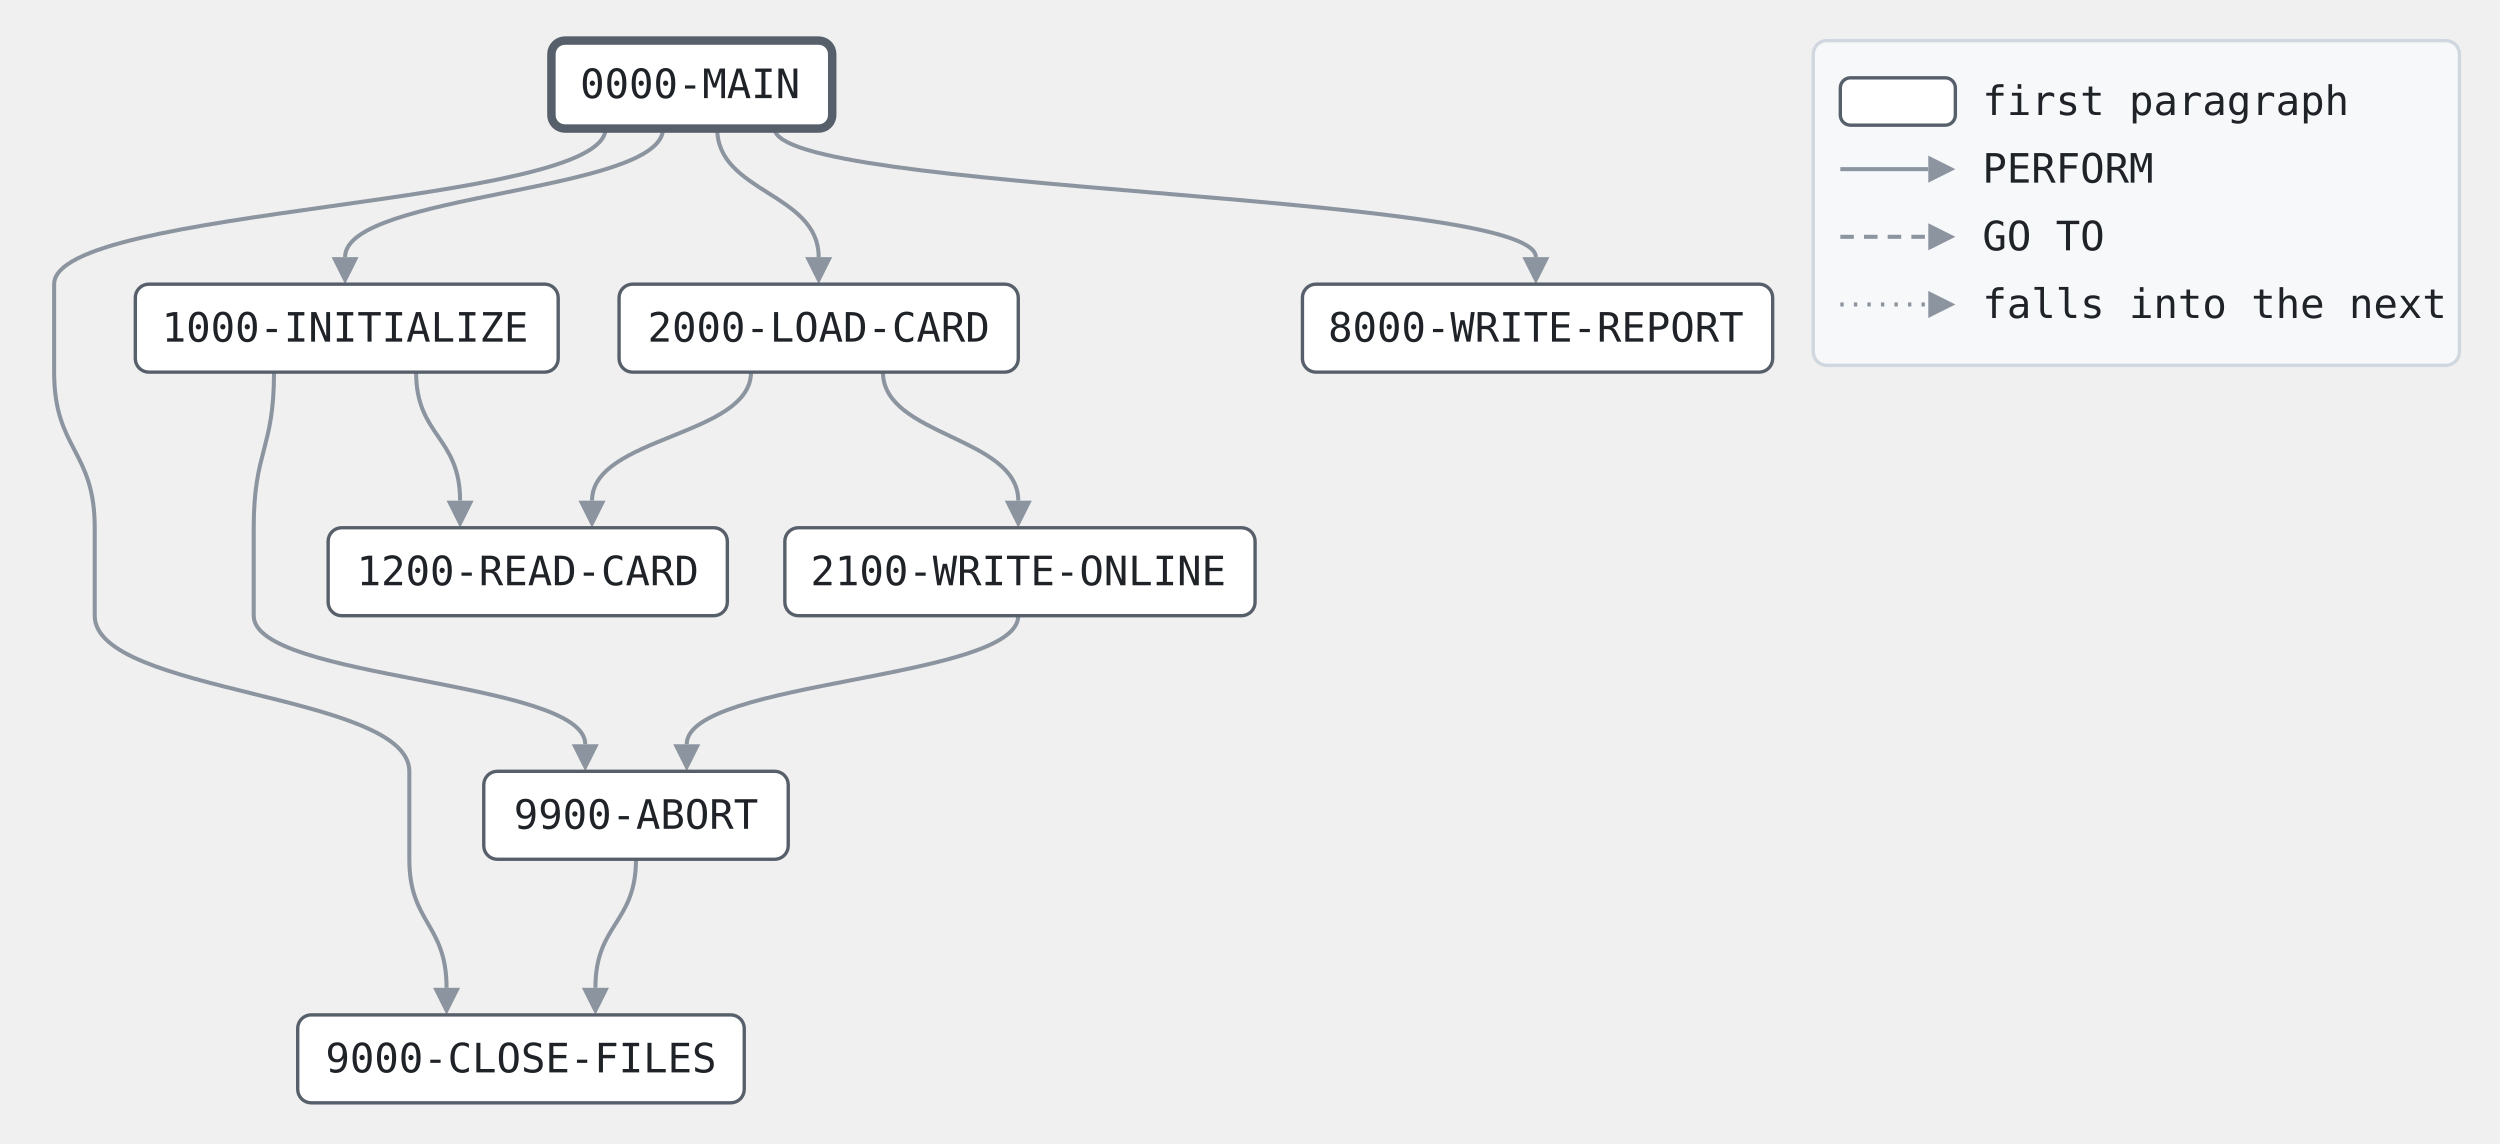
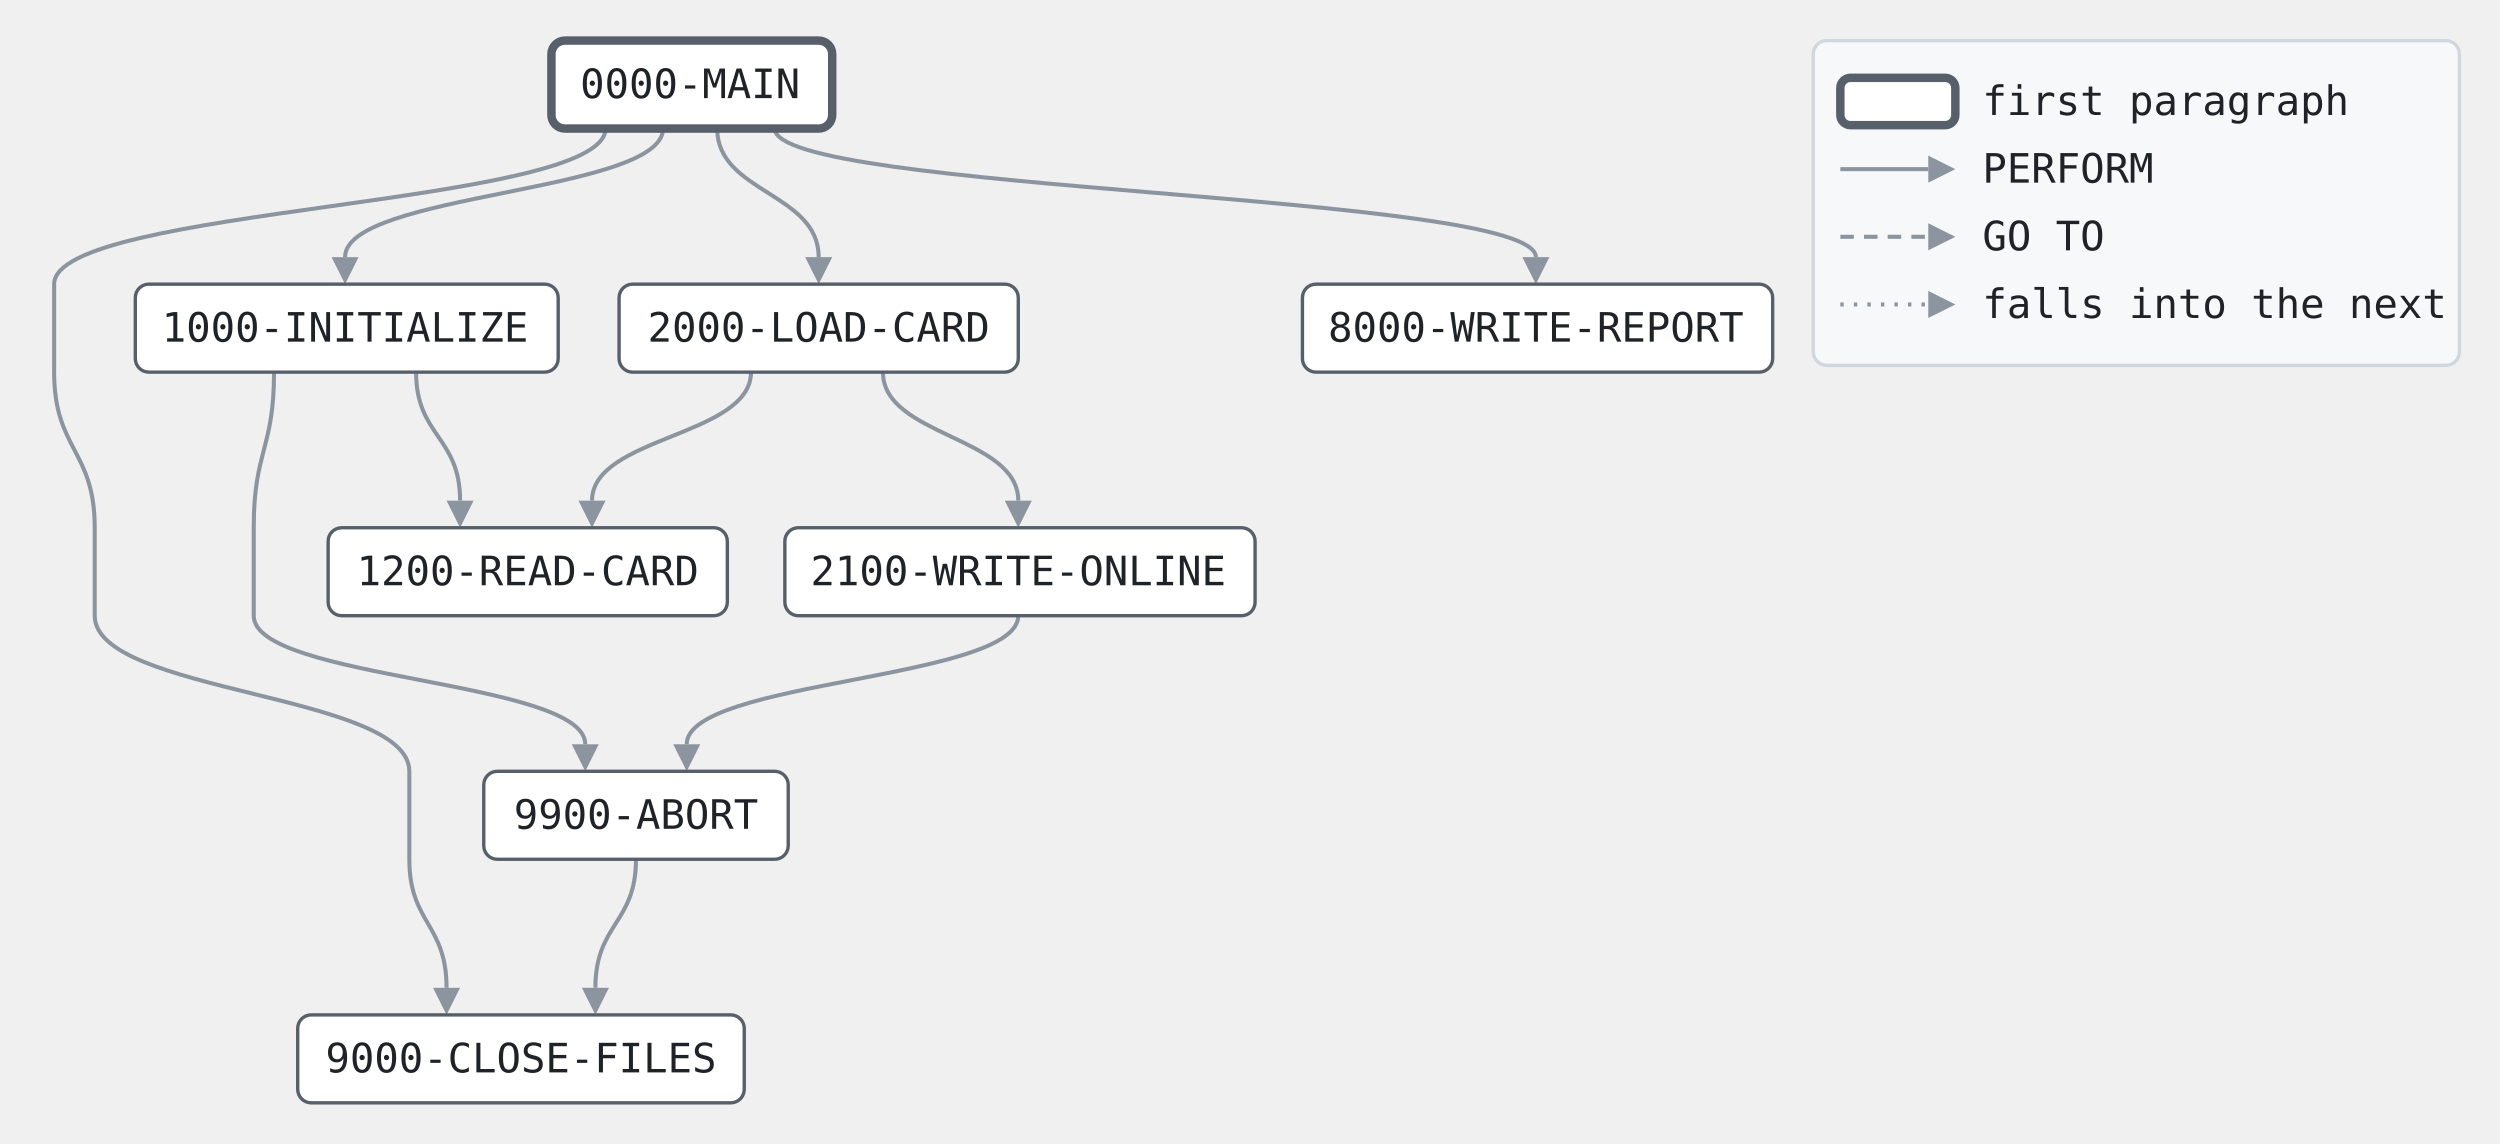
<svg xmlns="http://www.w3.org/2000/svg" width="739" height="338" viewBox="0 0 739 338" font-family="ui-monospace, SFMono-Regular, Menlo, Consolas, monospace" font-size="12">
  <style>
.box { fill: #ffffff; stroke: #57606a; stroke-width: 1 }
.box.emphasis { stroke-width: 2.5 }
.box.data { fill: #e8eef6; stroke: #8c959f }
.box.dashed { stroke-dasharray: 4 3 }
.label { fill: #1f2328 }
.label.first { font-weight: 600 }
.edge { fill: none; stroke: #8c959f; stroke-width: 1.2 }
.edge.dashed { stroke-dasharray: 4 3 }
.edge.dotted { stroke-dasharray: 1 3 }
.head { fill: #8c959f }
.legend { fill: #f6f8fa; stroke: #d0d7de }
.box.highlight { stroke: #c2410c; stroke-width: 2.5 }
.edge.highlight { stroke: #c2410c; stroke-width: 2 }
.head.highlight { fill: #c2410c }
@media (prefers-color-scheme: dark) {
  .box { fill: #161b22; stroke: #8b949e }
  .box.data { fill: #1f2a3a; stroke: #6e7681 }
  .label { fill: #e6edf3 }
  .edge { stroke: #6e7681 }
  .head { fill: #6e7681 }
  .legend { fill: #0d1117; stroke: #30363d }
  .box.highlight, .edge.highlight { stroke: #fb923c }
  .head.highlight { fill: #fb923c }
}
</style>
  <defs>
    <marker id="arrow" viewBox="0 0 8 8" refX="0" refY="4" markerUnits="userSpaceOnUse" markerWidth="8" markerHeight="8" orient="auto-start-reverse">
      <path class="head" d="M0,0 L8,4 L0,8 z" />
    </marker>
    <marker id="arrow-highlight" viewBox="0 0 8 8" refX="0" refY="4" markerUnits="userSpaceOnUse" markerWidth="8" markerHeight="8" orient="auto-start-reverse">
      <path class="head highlight" d="M0,0 L8,4 L0,8 z" />
    </marker>
  </defs>
  <path class="edge" d="M196,38 C196,57 102,57 102,76" marker-end="url(#arrow)" />
  <path class="edge" d="M212,38 C212,57 242,57 242,76" marker-end="url(#arrow)" />
  <path class="edge" d="M229,38 C229,57 454,57 454,76" marker-end="url(#arrow)" />
  <path class="edge" d="M179,38 C179,61 16,61 16,84 L16,110 C16,133 28,133 28,156 L28,182 C28,205 121,205 121,228 L121,254 C121,273 132,273 132,292" marker-end="url(#arrow)" />
  <path class="edge" d="M81,110 C81,133 75,133 75,156 L75,182 C75,201 173,201 173,220" marker-end="url(#arrow)" />
  <path class="edge" d="M123,110 C123,129 136,129 136,148" marker-end="url(#arrow)" />
  <path class="edge" d="M261,110 C261,129 301,129 301,148" marker-end="url(#arrow)" />
  <path class="edge" d="M222,110 C222,129 175,129 175,148" marker-end="url(#arrow)" />
  <path class="edge" d="M301,182 C301,201 203,201 203,220" marker-end="url(#arrow)" />
  <path class="edge" d="M188,254 C188,273 176,273 176,292" marker-end="url(#arrow)" />
  <a href="../../../pangaea/programs/CARDLOAD.cbl#L83">
    <rect class="box emphasis" x="163" y="12" width="83" height="26" rx="4" />
    <text class="label" x="204" y="29" text-anchor="middle">0000-MAIN</text>
  </a>
  <a href="../../../pangaea/programs/CARDLOAD.cbl#L92">
    <rect class="box" x="40" y="84" width="125" height="26" rx="4" />
    <text class="label" x="102" y="101" text-anchor="middle">1000-INITIALIZE</text>
  </a>
  <a href="../../../pangaea/programs/CARDLOAD.cbl#L108">
    <rect class="box" x="97" y="156" width="118" height="26" rx="4" />
    <text class="label" x="156" y="173" text-anchor="middle">1200-READ-CARD</text>
  </a>
  <a href="../../../pangaea/programs/CARDLOAD.cbl#L117">
    <rect class="box" x="183" y="84" width="118" height="26" rx="4" />
    <text class="label" x="242" y="101" text-anchor="middle">2000-LOAD-CARD</text>
  </a>
  <a href="../../../pangaea/programs/CARDLOAD.cbl#L128">
    <rect class="box" x="232" y="156" width="139" height="26" rx="4" />
    <text class="label" x="301" y="173" text-anchor="middle">2100-WRITE-ONLINE</text>
  </a>
  <a href="../../../pangaea/programs/CARDLOAD.cbl#L138">
    <rect class="box" x="385" y="84" width="139" height="26" rx="4" />
    <text class="label" x="454" y="101" text-anchor="middle">8000-WRITE-REPORT</text>
  </a>
  <a href="../../../pangaea/programs/CARDLOAD.cbl#L160">
    <rect class="box" x="88" y="300" width="132" height="26" rx="4" />
    <text class="label" x="154" y="317" text-anchor="middle">9000-CLOSE-FILES</text>
  </a>
  <a href="../../../pangaea/programs/CARDLOAD.cbl#L164">
    <rect class="box" x="143" y="228" width="90" height="26" rx="4" />
    <text class="label" x="188" y="245" text-anchor="middle">9900-ABORT</text>
  </a>
  <g class="legend-keys">
    <rect class="legend" x="536" y="12" width="191" height="96" rx="4" />
-     <rect class="box" x="544" y="23" width="34" height="14" rx="3" />
+     <rect class="box emphasis" x="544" y="23" width="34" height="14" rx="3" />
    <text class="label" x="586" y="34">first paragraph</text>
    <path class="edge" d="M544,50 L570,50" marker-end="url(#arrow)" />
    <text class="label" x="586" y="54">PERFORM</text>
    <path class="edge dashed" d="M544,70 L570,70" marker-end="url(#arrow)" />
    <text class="label" x="586" y="74">GO TO</text>
    <path class="edge dotted" d="M544,90 L570,90" marker-end="url(#arrow)" />
    <text class="label" x="586" y="94">falls into the next</text>
  </g>
</svg>
